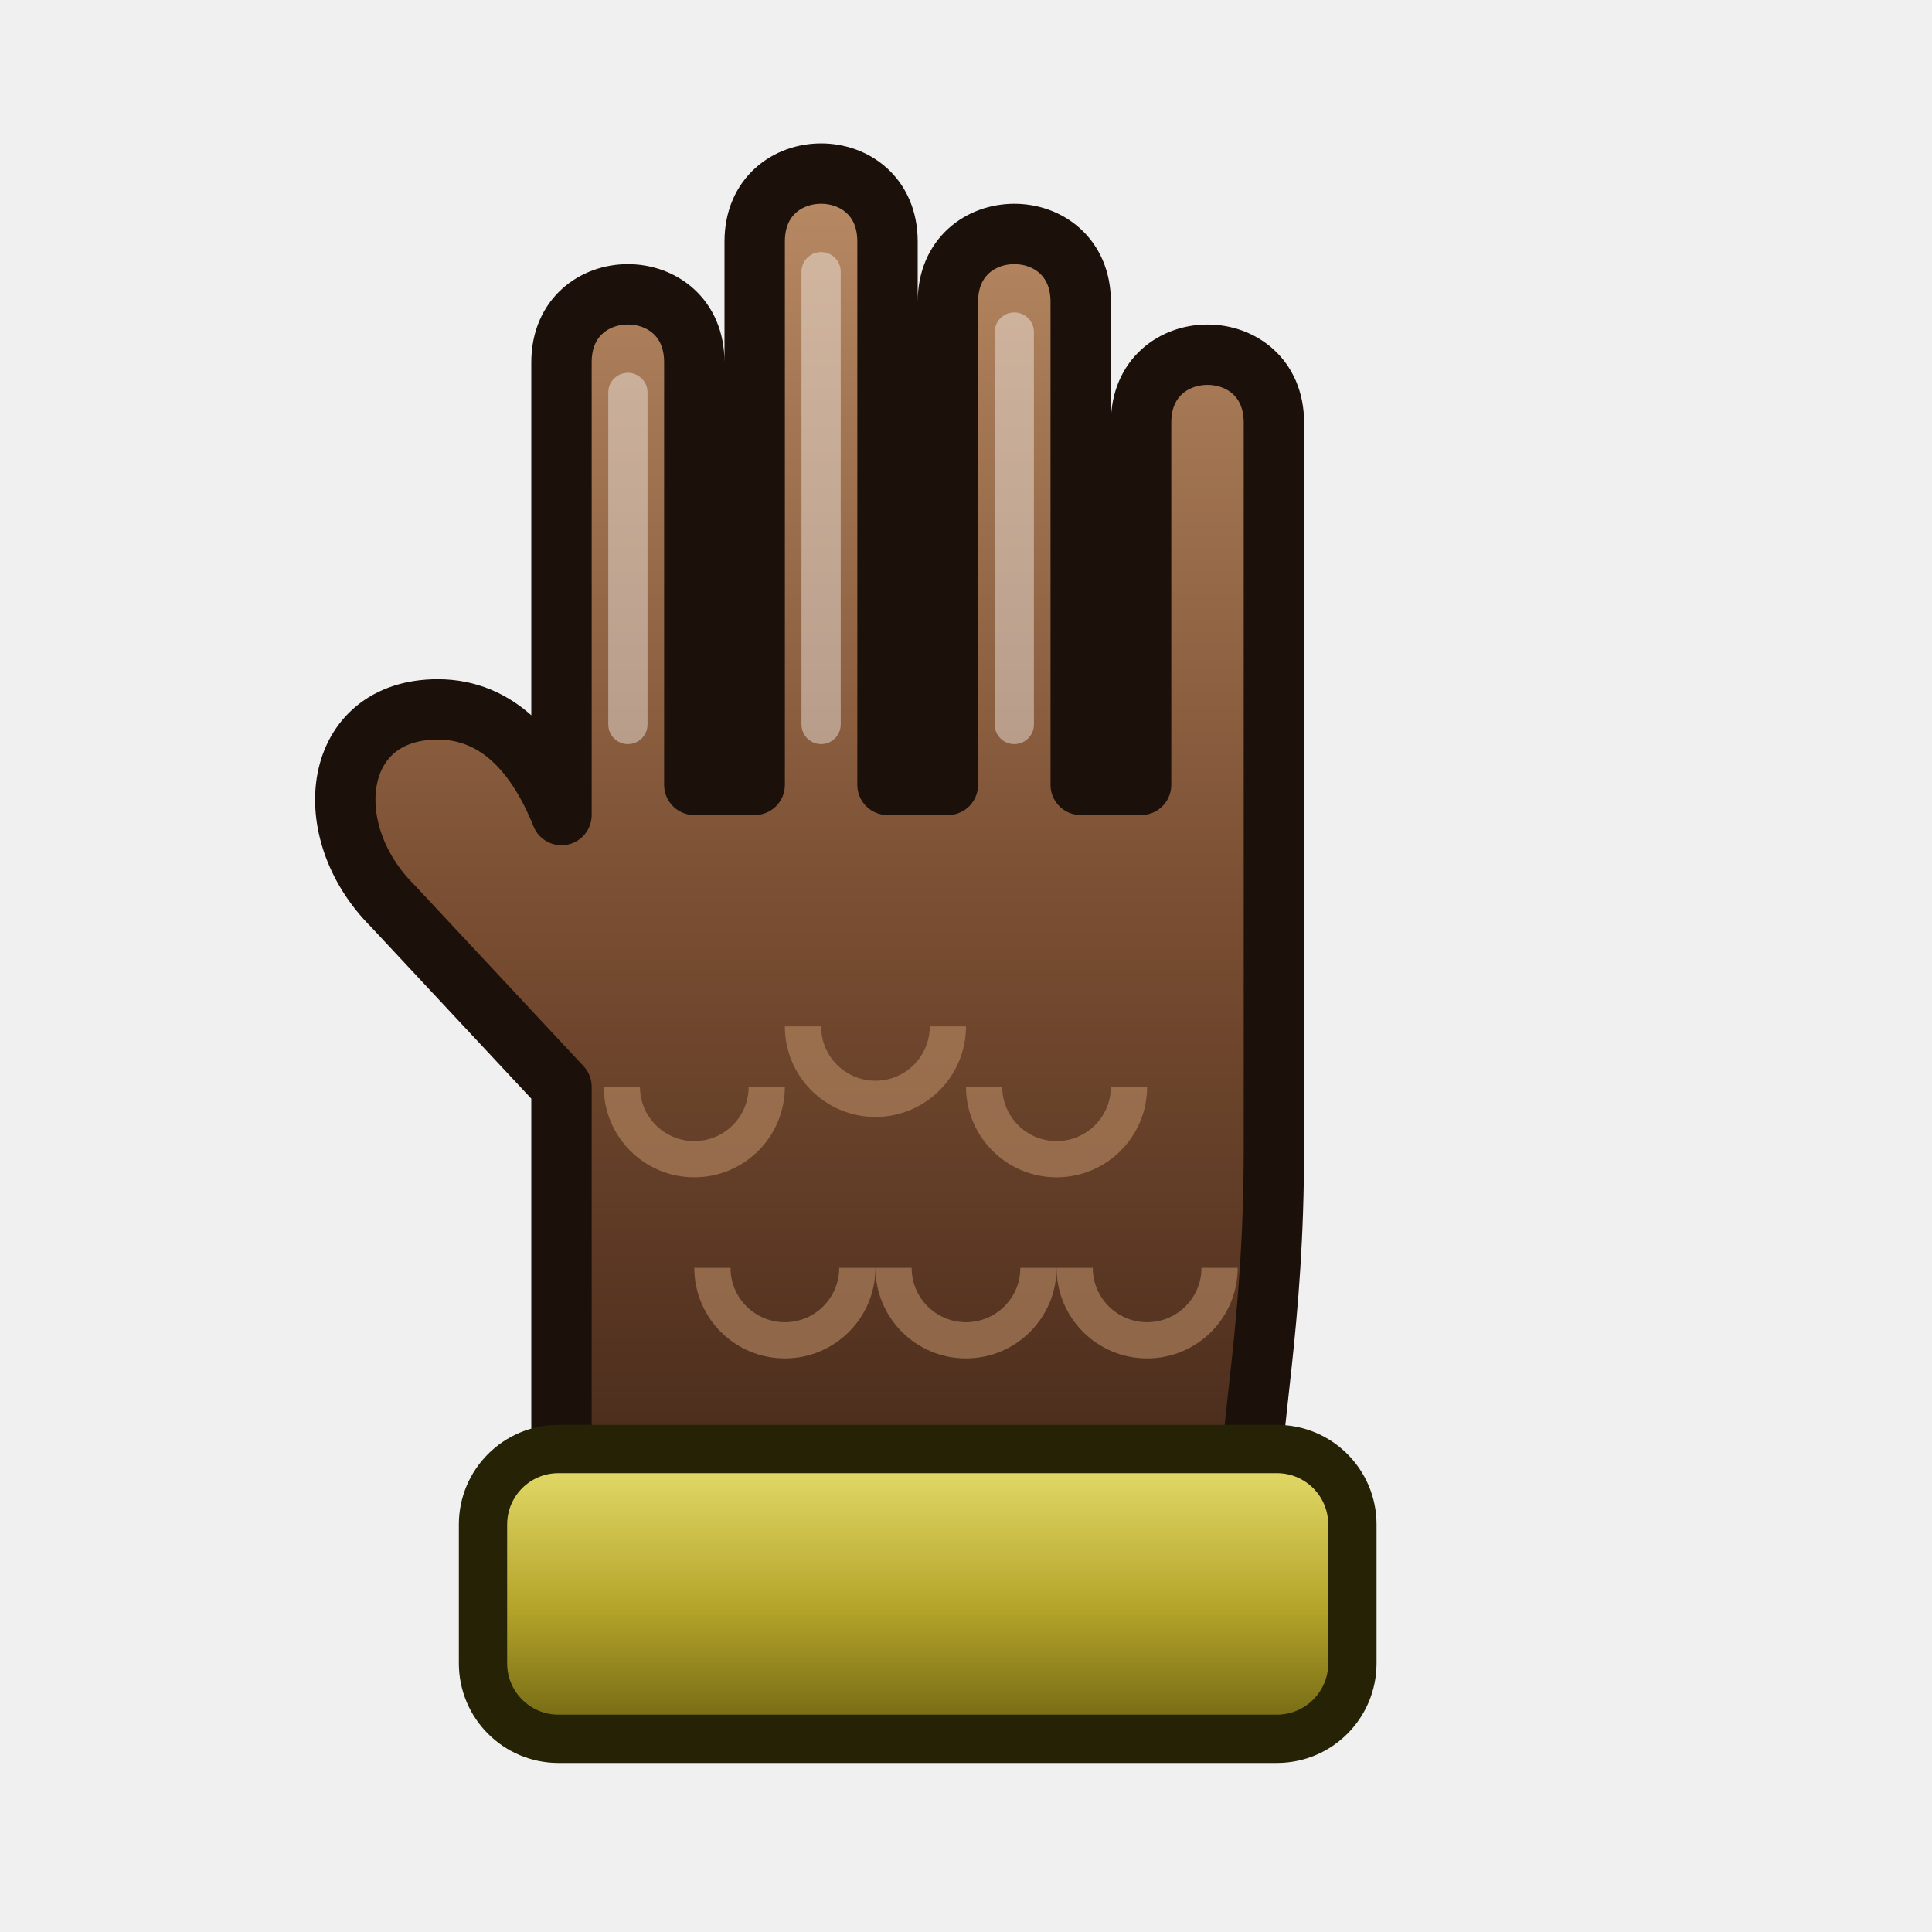
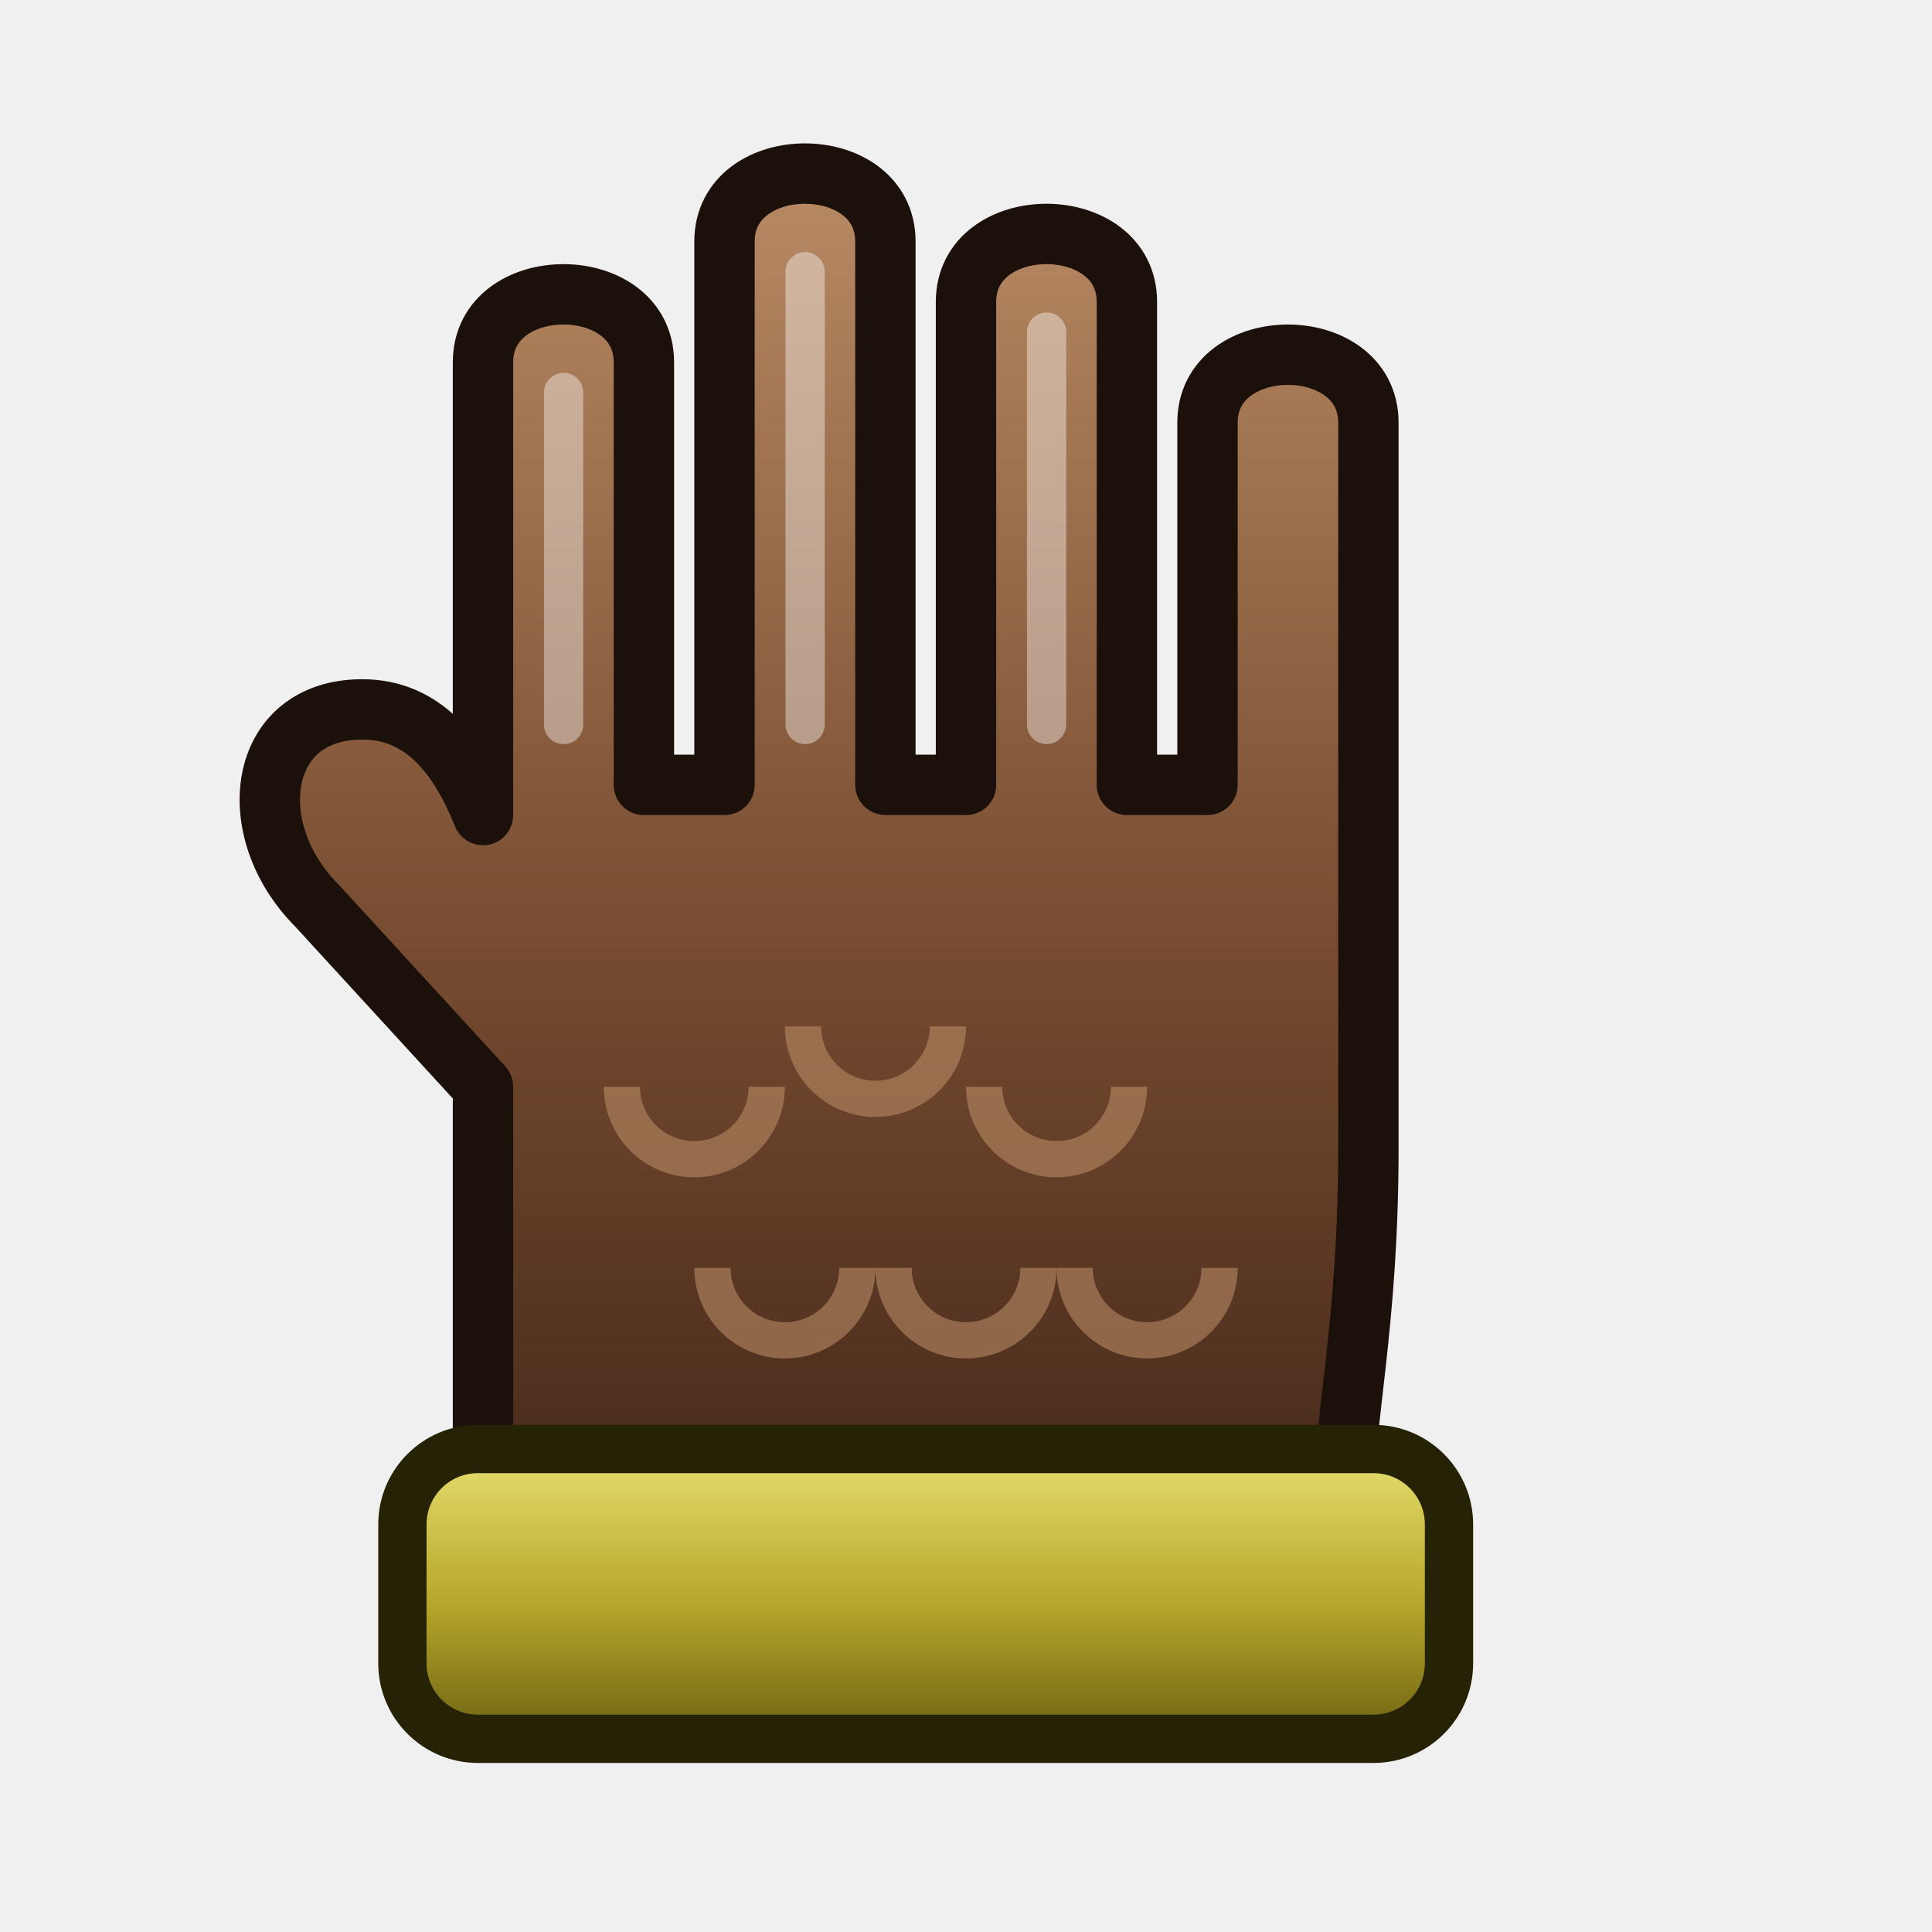
<svg xmlns="http://www.w3.org/2000/svg" data-generated="modern_icons.py" viewBox="0 0 64 64">
  <defs>
    <linearGradient id="g1" x1="0" y1="0" x2="0" y2="1">
      <stop offset="0" stop-color="#b88a64" />
      <stop offset=".55" stop-color="#7a4e32" />
      <stop offset="1" stop-color="#46291a" />
    </linearGradient>
    <linearGradient id="g2" x1="0" y1="0" x2="0" y2="1">
      <stop offset="0" stop-color="#e8e070" />
      <stop offset=".55" stop-color="#b4a42a" />
      <stop offset="1" stop-color="#6c6212" />
    </linearGradient>
  </defs>
-   <path d="M18.6 50 L18.6 36 L13 30 C10.5 27.5 11 23.5 14.5 23.5 C16.5 23.5 17.8 25 18.6 27 L18.6 12 C18.6 9 23 9 23 12 L23 26 L25 26 L25 8 C25 5 29.4 5 29.4 8 L29.4 26 L31.4 26 L31.4 10 C31.4 7 35.8 7 35.8 10 L35.8 26 L37.8 26 L37.8 14 C37.8 11 42.2 11 42.2 14 L42.2 38 C42.2 44 41.4 47 41.4 50 Z" fill="url(#g1)" stroke="#1c100a" stroke-width="2" stroke-linejoin="round" stroke-linecap="round" />
+   <path d="M16 50 L16 36 L10.5 30 C8 27.5 8.5 23.5 12 23.5 C14 23.5 15.2 25 16 27 L16 12 C16 9 21.33 9 21.33 12 L21.33 26 L24 26 L24 8 C24 5 29.33 5 29.33 8 L29.33 26 L32 26 L32 10 C32 7 37.33 7 37.33 10 L37.33 26 L40 26 L40 14 C40 11 45.33 11 45.33 14 L45.33 38 C45.33 44 44.5 47 44.5 50 Z" fill="url(#g1)" stroke="#1c100a" stroke-width="2" stroke-linejoin="round" stroke-linecap="round" />
  <path d="M20.6 36 A2.4 2.4 0 0 0 25.4 36" fill="none" stroke="#b88a64" stroke-width="1.2" opacity=".6" />
  <path d="M26.6 34 A2.4 2.4 0 0 0 31.4 34" fill="none" stroke="#b88a64" stroke-width="1.2" opacity=".6" />
  <path d="M32.6 36 A2.4 2.4 0 0 0 37.4 36" fill="none" stroke="#b88a64" stroke-width="1.2" opacity=".6" />
  <path d="M23.6 42 A2.4 2.4 0 0 0 28.4 42" fill="none" stroke="#b88a64" stroke-width="1.2" opacity=".6" />
  <path d="M29.6 42 A2.4 2.4 0 0 0 34.4 42" fill="none" stroke="#b88a64" stroke-width="1.2" opacity=".6" />
  <path d="M35.6 42 A2.4 2.4 0 0 0 40.4 42" fill="none" stroke="#b88a64" stroke-width="1.2" opacity=".6" />
-   <rect x="16" y="48" width="28.8" height="9.6" rx="2.5" fill="url(#g2)" stroke="#262206" stroke-width="1.6" />
-   <path d="M20.8 13 L20.8 24 M27.2 9 L27.2 24 M33.6 11 L33.6 24" fill="none" stroke="#ffffff" stroke-width="1.3" stroke-linecap="round" stroke-linejoin="round" opacity="0.4" />
+   <rect x="13.33" y="48" width="34.67" height="9.6" rx="2.5" fill="url(#g2)" stroke="#262206" stroke-width="1.6" />
+   <path d="M18.67 13 L18.67 24 M26.67 9 L26.67 24 M34.67 11 L34.67 24" fill="none" stroke="#ffffff" stroke-width="1.3" stroke-linecap="round" stroke-linejoin="round" opacity="0.4" />
</svg>
